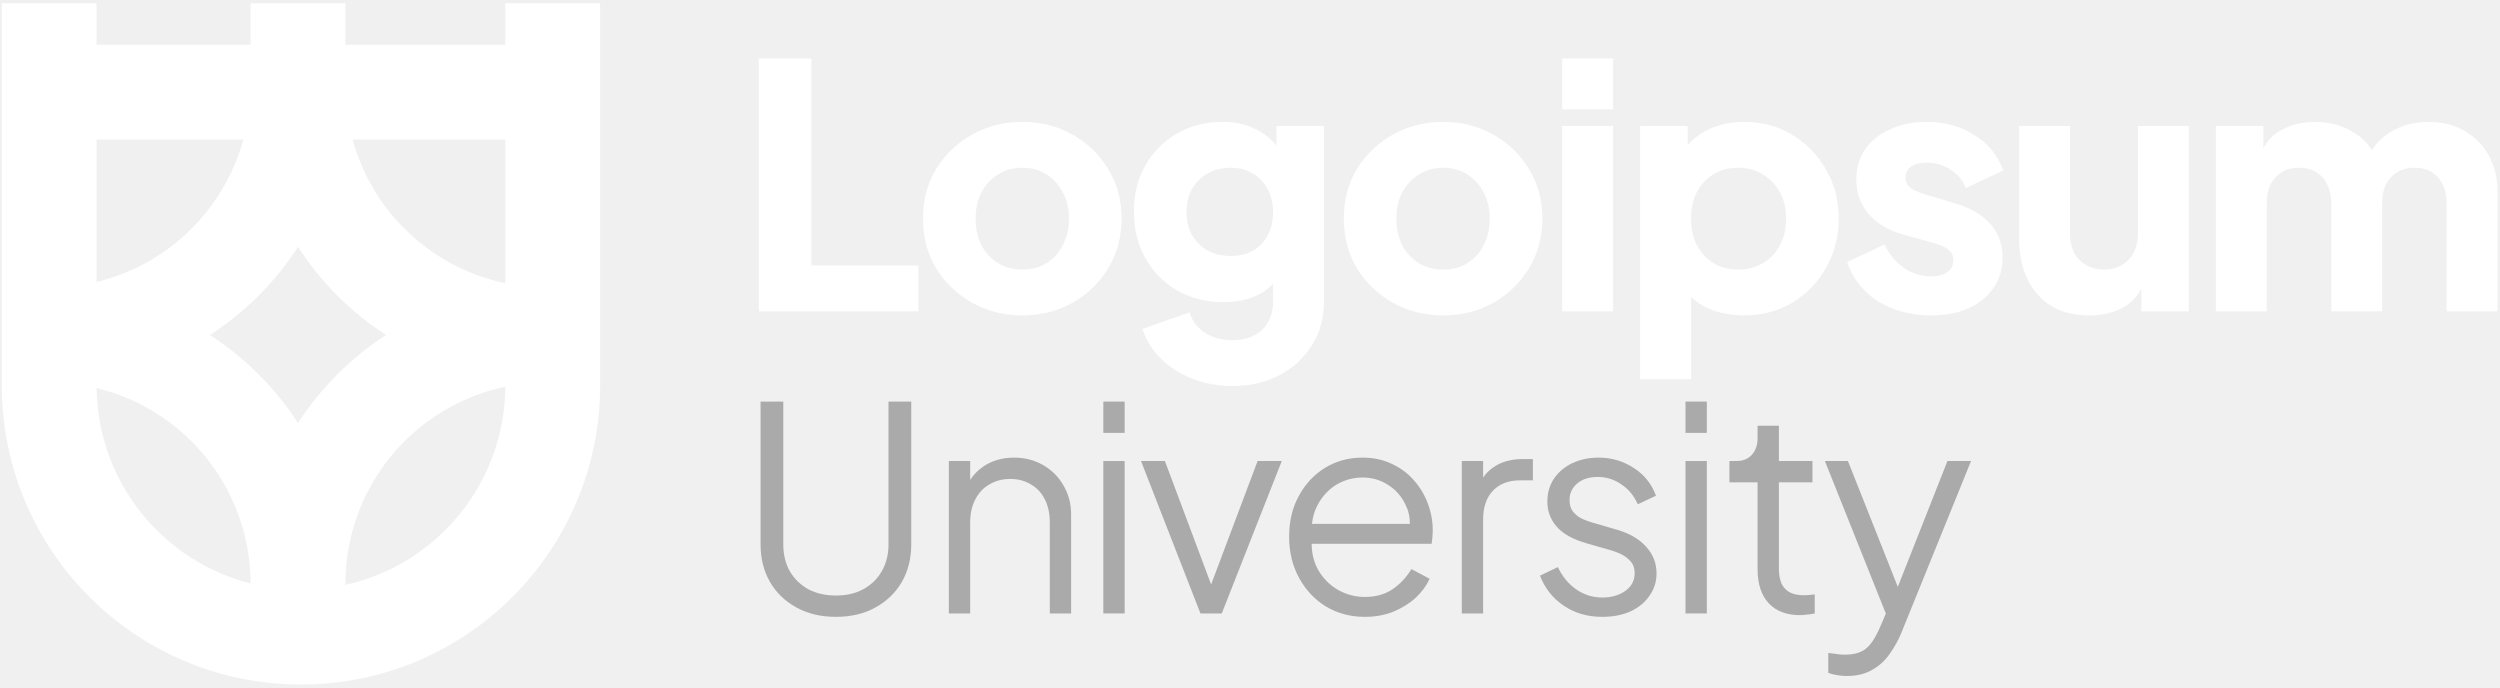
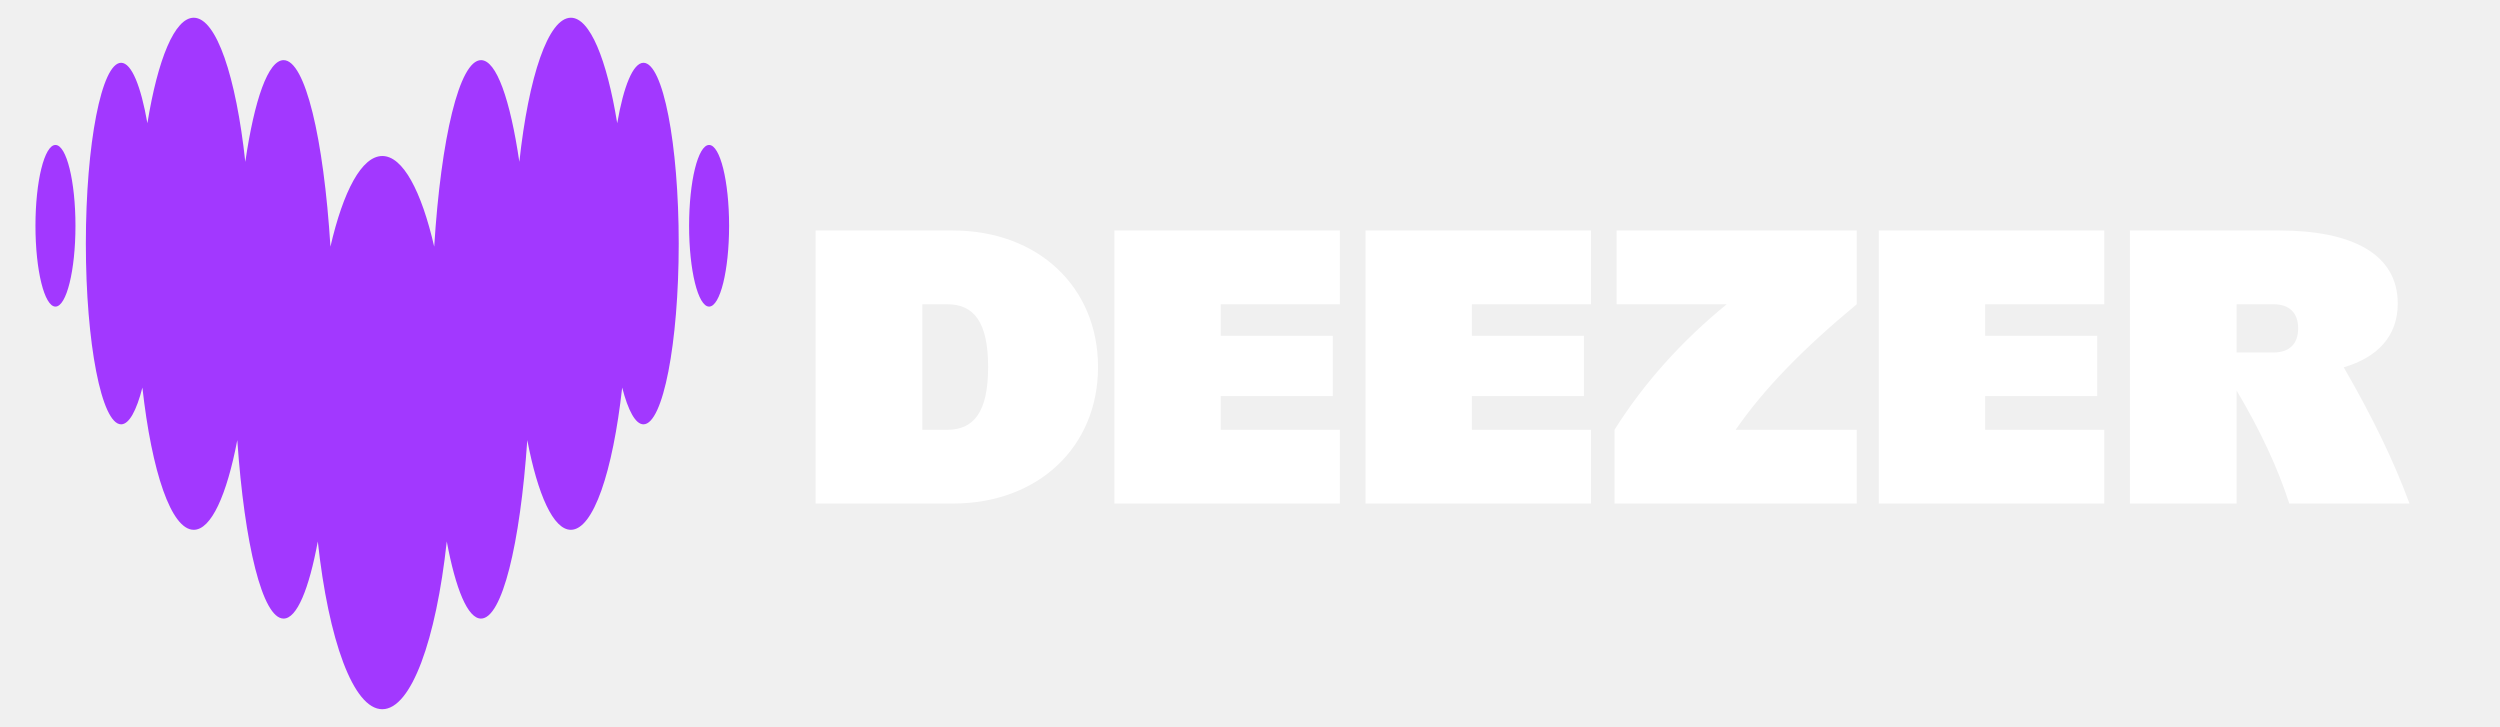
- <svg xmlns="http://www.w3.org/2000/svg" width="422" height="116" viewBox="0 0 422 116" fill="none">
-   <path fill-rule="evenodd" clip-rule="evenodd" d="M16.301 7.549V0.549H0.301V65.049C0.301 92.939 22.91 115.549 50.801 115.549C78.691 115.549 101.301 92.939 101.301 65.049V0.549H85.301V7.549H58.301V0.549H42.301V7.549H16.301ZM42.301 98.494C27.498 94.743 16.51 81.424 16.304 65.504C18.009 65.917 19.684 66.463 21.312 67.137C25.437 68.846 29.185 71.35 32.342 74.507C35.5 77.665 38.004 81.413 39.713 85.538C41.414 89.646 42.294 94.048 42.301 98.494ZM43.656 63.194C46.162 65.699 48.388 68.458 50.301 71.42C52.214 68.458 54.44 65.699 56.945 63.194C59.451 60.688 62.209 58.462 65.171 56.549C62.209 54.636 59.451 52.41 56.945 49.904C54.44 47.399 52.214 44.641 50.301 41.678C48.388 44.641 46.162 47.399 43.656 49.904C41.151 52.41 38.392 54.636 35.43 56.549C38.392 58.462 41.151 60.688 43.656 63.194ZM85.3 65.278C85.194 81.654 73.677 95.323 58.301 98.732V98.549C58.301 94.084 59.18 89.663 60.889 85.538C62.597 81.413 65.102 77.665 68.259 74.507C71.416 71.35 75.165 68.846 79.29 67.137C81.236 66.331 83.248 65.709 85.3 65.278ZM41.088 23.549C40.714 24.911 40.255 26.25 39.713 27.56C38.004 31.685 35.5 35.434 32.342 38.591C29.185 41.748 25.437 44.252 21.312 45.961C19.683 46.636 18.007 47.181 16.301 47.594V23.549H41.088ZM85.301 47.821V23.549H59.514C59.887 24.911 60.346 26.25 60.889 27.56C62.597 31.685 65.102 35.434 68.259 38.591C71.416 41.748 75.165 44.252 79.29 45.961C81.236 46.767 83.249 47.389 85.301 47.821Z" fill="white" />
-   <path d="M128.082 9.866V52.549H155.01V44.815H136.962V9.866H128.082Z" fill="white" />
-   <path d="M263.696 52.549H272.29V21.267H263.696V52.549Z" fill="white" />
-   <path d="M263.696 9.866V18.46H272.29V9.866H263.696Z" fill="white" />
-   <path fill-rule="evenodd" clip-rule="evenodd" d="M276.86 64.007V21.267H284.881V24.513C285.807 23.422 286.953 22.55 288.318 21.898C290.113 21.019 292.157 20.58 294.448 20.58C297.428 20.58 300.12 21.306 302.527 22.757C304.933 24.208 306.843 26.175 308.256 28.658C309.669 31.103 310.376 33.853 310.376 36.908C310.376 39.926 309.669 42.676 308.256 45.158C306.881 47.641 304.99 49.608 302.584 51.059C300.178 52.511 297.447 53.237 294.391 53.237C292.252 53.237 290.266 52.855 288.433 52.091C287.304 51.586 286.311 50.938 285.453 50.147V64.007H276.86ZM293.36 45.502C294.964 45.502 296.377 45.139 297.599 44.413C298.822 43.688 299.777 42.676 300.464 41.377C301.152 40.078 301.495 38.589 301.495 36.908C301.495 35.228 301.152 33.757 300.464 32.497C299.777 31.198 298.822 30.186 297.599 29.46C296.377 28.696 294.964 28.314 293.36 28.314C291.832 28.314 290.457 28.677 289.235 29.403C288.051 30.129 287.115 31.141 286.427 32.439C285.778 33.738 285.453 35.228 285.453 36.908C285.453 38.589 285.778 40.078 286.427 41.377C287.115 42.676 288.051 43.688 289.235 44.413C290.457 45.139 291.832 45.502 293.36 45.502Z" fill="white" />
-   <path d="M316.956 50.83C319.515 52.434 322.513 53.237 325.951 53.237C328.395 53.237 330.515 52.836 332.31 52.033C334.105 51.193 335.5 50.047 336.493 48.596C337.524 47.145 338.039 45.445 338.039 43.497C338.039 41.243 337.352 39.353 335.977 37.825C334.602 36.259 332.616 35.094 330.019 34.33L325.034 32.84C324.27 32.611 323.621 32.363 323.086 32.096C322.59 31.828 322.227 31.523 321.998 31.179C321.768 30.835 321.654 30.453 321.654 30.033C321.654 29.231 321.959 28.601 322.571 28.142C323.22 27.684 324.098 27.455 325.206 27.455C326.734 27.455 328.09 27.856 329.274 28.658C330.496 29.422 331.336 30.453 331.795 31.752L338.154 28.773C337.199 26.175 335.557 24.17 333.227 22.757C330.935 21.306 328.262 20.58 325.206 20.58C322.876 20.58 320.813 21 319.018 21.84C317.223 22.642 315.829 23.769 314.836 25.221C313.843 26.672 313.346 28.372 313.346 30.32C313.346 32.535 314.034 34.464 315.409 36.106C316.784 37.71 318.751 38.875 321.31 39.601L326.638 41.091C327.326 41.282 327.899 41.511 328.357 41.778C328.815 42.045 329.159 42.351 329.388 42.695C329.617 43 329.732 43.382 329.732 43.841C329.732 44.719 329.407 45.407 328.758 45.903C328.109 46.4 327.173 46.648 325.951 46.648C324.27 46.648 322.742 46.17 321.367 45.216C319.992 44.261 318.904 42.943 318.102 41.263L311.8 44.242C312.716 46.992 314.435 49.188 316.956 50.83Z" fill="white" />
-   <path d="M374.035 21.267H382.056V25.046C382.643 23.903 383.464 22.987 384.52 22.299C386.277 21.153 388.377 20.58 390.822 20.58C393.419 20.58 395.692 21.248 397.64 22.585C398.798 23.343 399.703 24.256 400.355 25.326C401.183 24.115 402.169 23.145 403.312 22.413C405.221 21.191 407.456 20.58 410.015 20.58C412.268 20.58 414.254 21.076 415.973 22.07C417.73 23.063 419.105 24.457 420.098 26.252C421.091 28.009 421.588 30.071 421.588 32.439V52.549H412.994V34.273C412.994 33.05 412.765 32 412.307 31.122C411.886 30.243 411.275 29.556 410.473 29.059C409.671 28.563 408.697 28.314 407.551 28.314C406.444 28.314 405.47 28.563 404.629 29.059C403.827 29.556 403.197 30.243 402.739 31.122C402.319 32 402.108 33.05 402.108 34.273V52.549H393.515V34.273C393.515 33.05 393.285 32 392.827 31.122C392.407 30.243 391.796 29.556 390.994 29.059C390.192 28.563 389.218 28.314 388.072 28.314C386.964 28.314 385.99 28.563 385.15 29.059C384.348 29.556 383.718 30.243 383.259 31.122C382.839 32 382.629 33.05 382.629 34.273V52.549H374.035V21.267Z" fill="white" />
-   <path d="M352.686 53.237C350.165 53.237 348.007 52.702 346.212 51.632C344.455 50.525 343.118 48.997 342.202 47.049C341.285 45.101 340.827 42.828 340.827 40.231V21.267H349.421V39.544C349.421 40.728 349.65 41.778 350.108 42.695C350.604 43.573 351.292 44.261 352.171 44.757C353.049 45.254 354.042 45.502 355.15 45.502C356.296 45.502 357.289 45.254 358.129 44.757C359.007 44.261 359.676 43.573 360.134 42.695C360.631 41.778 360.879 40.728 360.879 39.544V21.267H369.473V52.549H361.452V48.742C360.723 50.116 359.691 51.175 358.358 51.919C356.754 52.797 354.863 53.237 352.686 53.237Z" fill="white" />
-   <path fill-rule="evenodd" clip-rule="evenodd" d="M243.622 53.237C240.529 53.237 237.702 52.53 235.143 51.117C232.622 49.704 230.598 47.775 229.07 45.33C227.581 42.847 226.836 40.04 226.836 36.908C226.836 33.738 227.581 30.931 229.07 28.486C230.598 26.042 232.622 24.113 235.143 22.7C237.702 21.287 240.529 20.58 243.622 20.58C246.716 20.58 249.524 21.287 252.044 22.7C254.565 24.113 256.571 26.042 258.06 28.486C259.588 30.931 260.352 33.738 260.352 36.908C260.352 40.04 259.588 42.847 258.06 45.33C256.571 47.775 254.565 49.704 252.044 51.117C249.524 52.53 246.716 53.237 243.622 53.237ZM243.622 45.502C245.188 45.502 246.544 45.139 247.69 44.413C248.874 43.688 249.791 42.676 250.44 41.377C251.128 40.078 251.472 38.589 251.472 36.908C251.472 35.228 251.128 33.757 250.44 32.497C249.791 31.198 248.874 30.186 247.69 29.46C246.544 28.696 245.188 28.314 243.622 28.314C242.057 28.314 240.681 28.696 239.497 29.46C238.313 30.186 237.378 31.198 236.69 32.497C236.041 33.757 235.716 35.228 235.716 36.908C235.716 38.589 236.041 40.078 236.69 41.377C237.378 42.676 238.313 43.688 239.497 44.413C240.681 45.139 242.057 45.502 243.622 45.502Z" fill="white" />
-   <path fill-rule="evenodd" clip-rule="evenodd" d="M201.316 63.95C203.378 64.752 205.613 65.153 208.019 65.153C211.036 65.153 213.691 64.542 215.982 63.32C218.312 62.098 220.146 60.398 221.483 58.221C222.819 56.082 223.488 53.638 223.488 50.888V21.267H215.467V24.553C214.523 23.446 213.453 22.579 212.258 21.955C210.578 21.038 208.611 20.58 206.357 20.58C203.493 20.58 200.934 21.229 198.68 22.528C196.427 23.826 194.651 25.622 193.352 27.913C192.053 30.167 191.404 32.764 191.404 35.705C191.404 38.646 192.053 41.282 193.352 43.611C194.651 45.903 196.446 47.717 198.737 49.054C201.029 50.353 203.626 51.002 206.529 51.002C208.783 51.002 210.75 50.582 212.43 49.742C213.341 49.266 214.162 48.66 214.894 47.926V50.888C214.894 52.224 214.607 53.389 214.035 54.382C213.5 55.376 212.717 56.12 211.686 56.617C210.654 57.152 209.432 57.419 208.019 57.419C206.224 57.419 204.677 56.999 203.378 56.158C202.079 55.318 201.22 54.172 200.8 52.721L192.836 55.528C193.486 57.476 194.536 59.157 195.987 60.57C197.477 62.021 199.253 63.148 201.316 63.95ZM211.514 42.294C210.444 42.905 209.184 43.21 207.732 43.21C206.281 43.21 204.982 42.905 203.836 42.294C202.729 41.644 201.85 40.766 201.201 39.658C200.59 38.551 200.284 37.271 200.284 35.82C200.284 34.33 200.59 33.031 201.201 31.924C201.85 30.778 202.729 29.899 203.836 29.288C204.982 28.639 206.281 28.314 207.732 28.314C209.146 28.314 210.387 28.639 211.456 29.288C212.526 29.899 213.366 30.778 213.977 31.924C214.588 33.031 214.894 34.33 214.894 35.82C214.894 37.309 214.588 38.608 213.977 39.716C213.404 40.823 212.583 41.683 211.514 42.294Z" fill="white" />
-   <path fill-rule="evenodd" clip-rule="evenodd" d="M172.591 53.237C169.497 53.237 166.671 52.53 164.112 51.117C161.591 49.704 159.567 47.775 158.039 45.33C156.549 42.847 155.804 40.04 155.804 36.908C155.804 33.738 156.549 30.931 158.039 28.486C159.567 26.042 161.591 24.113 164.112 22.7C166.671 21.287 169.497 20.58 172.591 20.58C175.685 20.58 178.492 21.287 181.013 22.7C183.534 24.113 185.539 26.042 187.029 28.486C188.557 30.931 189.32 33.738 189.32 36.908C189.32 40.04 188.557 42.847 187.029 45.33C185.539 47.775 183.534 49.704 181.013 51.117C178.492 52.53 175.685 53.237 172.591 53.237ZM172.591 45.502C174.157 45.502 175.513 45.139 176.659 44.413C177.843 43.688 178.76 42.676 179.409 41.377C180.096 40.078 180.44 38.589 180.44 36.908C180.44 35.228 180.096 33.757 179.409 32.497C178.76 31.198 177.843 30.186 176.659 29.46C175.513 28.696 174.157 28.314 172.591 28.314C171.025 28.314 169.65 28.696 168.466 29.46C167.282 30.186 166.346 31.198 165.659 32.497C165.009 33.757 164.685 35.228 164.685 36.908C164.685 38.589 165.009 40.078 165.659 41.377C166.346 42.676 167.282 43.688 168.466 44.413C169.65 45.139 171.025 45.502 172.591 45.502Z" fill="white" />
-   <path d="M134.429 102.541C136.349 103.597 138.573 104.125 141.101 104.125C143.661 104.125 145.885 103.597 147.773 102.541C149.693 101.485 151.181 100.045 152.237 98.221C153.293 96.365 153.821 94.253 153.821 91.885V67.789H149.981V91.885C149.981 93.613 149.597 95.133 148.829 96.445C148.093 97.725 147.053 98.733 145.709 99.469C144.397 100.173 142.861 100.525 141.101 100.525C139.341 100.525 137.789 100.173 136.445 99.469C135.133 98.733 134.093 97.725 133.325 96.445C132.589 95.133 132.221 93.613 132.221 91.885V67.789H128.381V91.885C128.381 94.253 128.909 96.365 129.965 98.221C131.021 100.045 132.509 101.485 134.429 102.541Z" fill="#AAAAAA" />
-   <path d="M186.242 77.821V103.549H189.842V77.821H186.242Z" fill="#AAAAAA" />
-   <path d="M186.242 67.789V73.069H189.842V67.789H186.242Z" fill="#AAAAAA" />
-   <path d="M284.511 103.549V77.821H288.111V103.549H284.511Z" fill="#AAAAAA" />
-   <path d="M284.511 73.069V67.789H288.111V73.069H284.511Z" fill="#AAAAAA" />
-   <path d="M298.551 101.821C299.799 103.165 301.575 103.837 303.879 103.837C304.167 103.837 304.551 103.805 305.031 103.741C305.511 103.709 305.943 103.645 306.327 103.549V100.333C306.071 100.365 305.767 100.397 305.415 100.429C305.214 100.447 305.029 100.46 304.859 100.468C304.817 100.47 304.775 100.472 304.734 100.473C304.653 100.476 304.576 100.477 304.503 100.477C303.447 100.477 302.599 100.285 301.959 99.901C301.351 99.517 300.919 99.005 300.663 98.365C300.407 97.693 300.279 96.925 300.279 96.061V81.421H305.943V77.821H300.279V71.869H296.679V74.029C296.679 75.117 296.359 76.029 295.719 76.765C295.079 77.469 294.215 77.821 293.127 77.821H291.927V81.421H296.679V96.061C296.679 98.557 297.303 100.477 298.551 101.821Z" fill="#AAAAAA" />
-   <path d="M310.153 113.965C310.697 114.061 311.225 114.109 311.737 114.109C313.433 114.109 314.873 113.757 316.057 113.053C317.241 112.381 318.217 111.485 318.985 110.365C319.785 109.245 320.441 108.061 320.953 106.813L332.713 77.821H328.729L320.351 99.059L311.929 77.821H308.041L318.331 103.569L317.401 105.757C316.601 107.613 315.785 108.861 314.953 109.501C314.121 110.173 312.921 110.509 311.353 110.509C310.841 110.509 310.329 110.461 309.817 110.365C309.337 110.301 308.937 110.253 308.617 110.221V113.581C309.129 113.773 309.641 113.901 310.153 113.965Z" fill="#AAAAAA" />
-   <path d="M263.977 102.253C265.833 103.501 267.993 104.125 270.457 104.125C272.249 104.125 273.833 103.821 275.209 103.213C276.585 102.573 277.657 101.693 278.425 100.573C279.225 99.453 279.625 98.189 279.625 96.781C279.625 95.053 279.033 93.549 277.849 92.269C276.697 90.989 275.081 90.045 273.001 89.437L268.729 88.189C268.281 88.061 267.753 87.869 267.145 87.613C266.569 87.357 266.057 86.973 265.609 86.461C265.161 85.949 264.937 85.261 264.937 84.397C264.937 83.277 265.369 82.349 266.233 81.613C267.097 80.877 268.249 80.509 269.689 80.509C271.161 80.509 272.489 80.925 273.673 81.757C274.889 82.557 275.817 83.677 276.457 85.117L279.529 83.677C278.793 81.661 277.529 80.093 275.737 78.973C273.977 77.821 272.009 77.245 269.833 77.245C268.233 77.245 266.777 77.549 265.465 78.157C264.153 78.765 263.113 79.629 262.345 80.749C261.577 81.869 261.193 83.181 261.193 84.685C261.193 86.285 261.721 87.693 262.777 88.909C263.833 90.125 265.545 91.069 267.913 91.741L271.609 92.797C272.121 92.925 272.713 93.133 273.385 93.421C274.057 93.709 274.649 94.125 275.161 94.669C275.673 95.181 275.929 95.885 275.929 96.781C275.929 97.997 275.401 98.989 274.345 99.757C273.289 100.493 271.993 100.861 270.457 100.861C268.857 100.861 267.385 100.397 266.041 99.469C264.729 98.541 263.705 97.293 262.969 95.725L259.945 97.165C260.777 99.309 262.121 101.005 263.977 102.253Z" fill="#AAAAAA" />
-   <path d="M246.75 103.549V77.821H250.35V80.605C250.924 79.767 251.676 79.079 252.606 78.541C253.854 77.837 255.358 77.485 257.118 77.485H258.75V81.085H256.494C254.638 81.085 253.15 81.661 252.03 82.813C250.91 83.965 250.35 85.597 250.35 87.709V103.549H246.75Z" fill="#AAAAAA" />
-   <path fill-rule="evenodd" clip-rule="evenodd" d="M223.843 102.397C225.795 103.549 227.971 104.125 230.371 104.125C232.131 104.125 233.731 103.837 235.171 103.261C236.643 102.653 237.907 101.869 238.963 100.909C240.019 99.917 240.803 98.845 241.315 97.693L238.243 96.061C237.443 97.405 236.403 98.525 235.123 99.421C233.843 100.317 232.259 100.765 230.371 100.765C228.739 100.765 227.203 100.349 225.763 99.517C224.355 98.685 223.235 97.517 222.403 96.013C221.756 94.772 221.423 93.364 221.404 91.789H241.651C241.685 91.566 241.715 91.347 241.74 91.133L241.755 91.001C241.77 90.862 241.783 90.724 241.795 90.589C241.815 90.328 241.829 90.086 241.836 89.863L241.839 89.757L241.841 89.682C241.842 89.614 241.843 89.549 241.843 89.485C241.843 87.949 241.571 86.461 241.027 85.021C240.483 83.549 239.699 82.237 238.675 81.085C237.651 79.901 236.403 78.973 234.931 78.301C233.491 77.597 231.843 77.245 229.987 77.245C227.651 77.245 225.539 77.821 223.651 78.973C221.795 80.125 220.323 81.709 219.235 83.725C218.147 85.709 217.603 87.997 217.603 90.589C217.603 93.181 218.163 95.501 219.283 97.549C220.403 99.597 221.923 101.213 223.843 102.397ZM237.984 88.429H221.461C221.58 87.294 221.878 86.27 222.355 85.357C223.123 83.853 224.179 82.685 225.523 81.853C226.899 81.021 228.387 80.605 229.987 80.605C231.587 80.605 233.027 81.021 234.307 81.853C235.587 82.653 236.563 83.757 237.235 85.165C237.741 86.154 237.99 87.242 237.984 88.429Z" fill="#AAAAAA" />
-   <path d="M202.635 103.549L192.603 77.821H196.635L204.437 98.656L212.283 77.821H216.363L206.235 103.549H202.635Z" fill="#AAAAAA" />
-   <path d="M160.166 103.549V77.821H163.766V81.008C164.365 80.084 165.133 79.31 166.07 78.685C167.542 77.725 169.238 77.245 171.158 77.245C172.982 77.245 174.614 77.661 176.054 78.493C177.526 79.325 178.678 80.477 179.51 81.949C180.374 83.389 180.806 85.021 180.806 86.845V103.549H177.206V88.237C177.206 86.669 176.918 85.341 176.342 84.253C175.798 83.165 175.014 82.333 173.99 81.757C172.998 81.149 171.846 80.845 170.534 80.845C169.222 80.845 168.054 81.149 167.03 81.757C166.006 82.333 165.206 83.181 164.63 84.301C164.054 85.389 163.766 86.701 163.766 88.237V103.549H160.166Z" fill="#AAAAAA" />
+ <svg xmlns="http://www.w3.org/2000/svg" width="141" height="41" viewBox="0 0 141 41" fill="none">
+   <path fill-rule="evenodd" clip-rule="evenodd" d="M75.57 28.399H62.852V13H75.57V17.16H68.85V18.94H75.169V22.34H68.85V24.24H75.57V28.399ZM89.734 28.399H77.015V13H89.734V17.16H83.014V18.94H89.332V22.34H83.014V24.24H89.734V28.399ZM135.895 28.399C135.029 26.045 133.817 23.532 132.186 20.716C134.093 20.158 135.233 18.96 135.233 17.12C135.233 14.32 132.646 13 128.553 13H120.127V28.399H126.146V22.029C127.482 24.275 128.468 26.393 129.115 28.399H135.895ZM126.146 19.88V17.16H128.232C129.115 17.16 129.616 17.64 129.616 18.52C129.616 19.4 129.115 19.88 128.232 19.88H126.146ZM118.682 28.399H105.964V13H118.682V17.16H111.962V18.94H118.281V22.34H111.962V24.24H118.682V28.399ZM91.178 17.16H97.388C94.812 19.261 92.691 21.642 91.058 24.24V28.399H104.72V24.24H97.891C99.456 21.97 101.643 19.71 104.72 17.16V13H91.178V17.16ZM46 13H53.744C58.538 13 61.929 16.18 61.929 20.7C61.929 25.22 58.538 28.4 53.744 28.4H46V13ZM52.019 24.24H53.423C54.927 24.24 55.73 23.24 55.73 20.7C55.73 18.16 54.927 17.16 53.423 17.16H52.019V24.24Z" fill="white" />
+   <path fill-rule="evenodd" clip-rule="evenodd" d="M34.811 6.95C35.173 4.859 35.704 3.544 36.292 3.541H36.294C37.391 3.545 38.28 8.106 38.28 13.737C38.28 19.368 37.389 23.932 36.291 23.932C35.841 23.932 35.426 23.157 35.091 21.858C34.562 26.613 33.465 29.881 32.195 29.881C31.213 29.881 30.331 27.918 29.739 24.822C29.335 30.71 28.317 34.888 27.128 34.888C26.382 34.888 25.701 33.232 25.198 30.537C24.592 36.101 23.193 40 21.561 40C19.929 40 18.527 36.102 17.924 30.537C17.424 33.232 16.744 34.888 15.994 34.888C14.805 34.888 13.79 30.71 13.383 24.822C12.791 27.918 11.912 29.881 10.927 29.881C9.658 29.881 8.56 26.614 8.031 21.858C7.699 23.161 7.281 23.932 6.831 23.932C5.732 23.932 4.842 19.368 4.842 13.737C4.842 8.106 5.732 3.541 6.831 3.541C7.42 3.541 7.948 4.86 8.313 6.95C8.899 3.344 9.851 1 10.927 1C12.204 1 13.311 4.315 13.835 9.128C14.347 5.625 15.124 3.392 15.995 3.392C17.215 3.392 18.253 7.784 18.637 13.911C19.36 10.77 20.405 8.799 21.564 8.799C22.721 8.799 23.767 10.771 24.489 13.911C24.874 7.784 25.91 3.392 27.131 3.392C28 3.392 28.776 5.625 29.291 9.128C29.814 4.315 30.921 1 32.198 1C33.27 1 34.225 3.345 34.811 6.95ZM2 12.734C2 10.217 2.505 8.176 3.128 8.176C3.751 8.176 4.256 10.217 4.256 12.734C4.256 15.251 3.751 17.292 3.128 17.292C2.505 17.292 2 15.251 2 12.734ZM38.865 12.734C38.865 10.217 39.37 8.176 39.993 8.176C40.616 8.176 41.121 10.217 41.121 12.734C41.121 15.251 40.616 17.292 39.993 17.292C39.37 17.292 38.865 15.251 38.865 12.734Z" fill="#A238FF" />
</svg>
